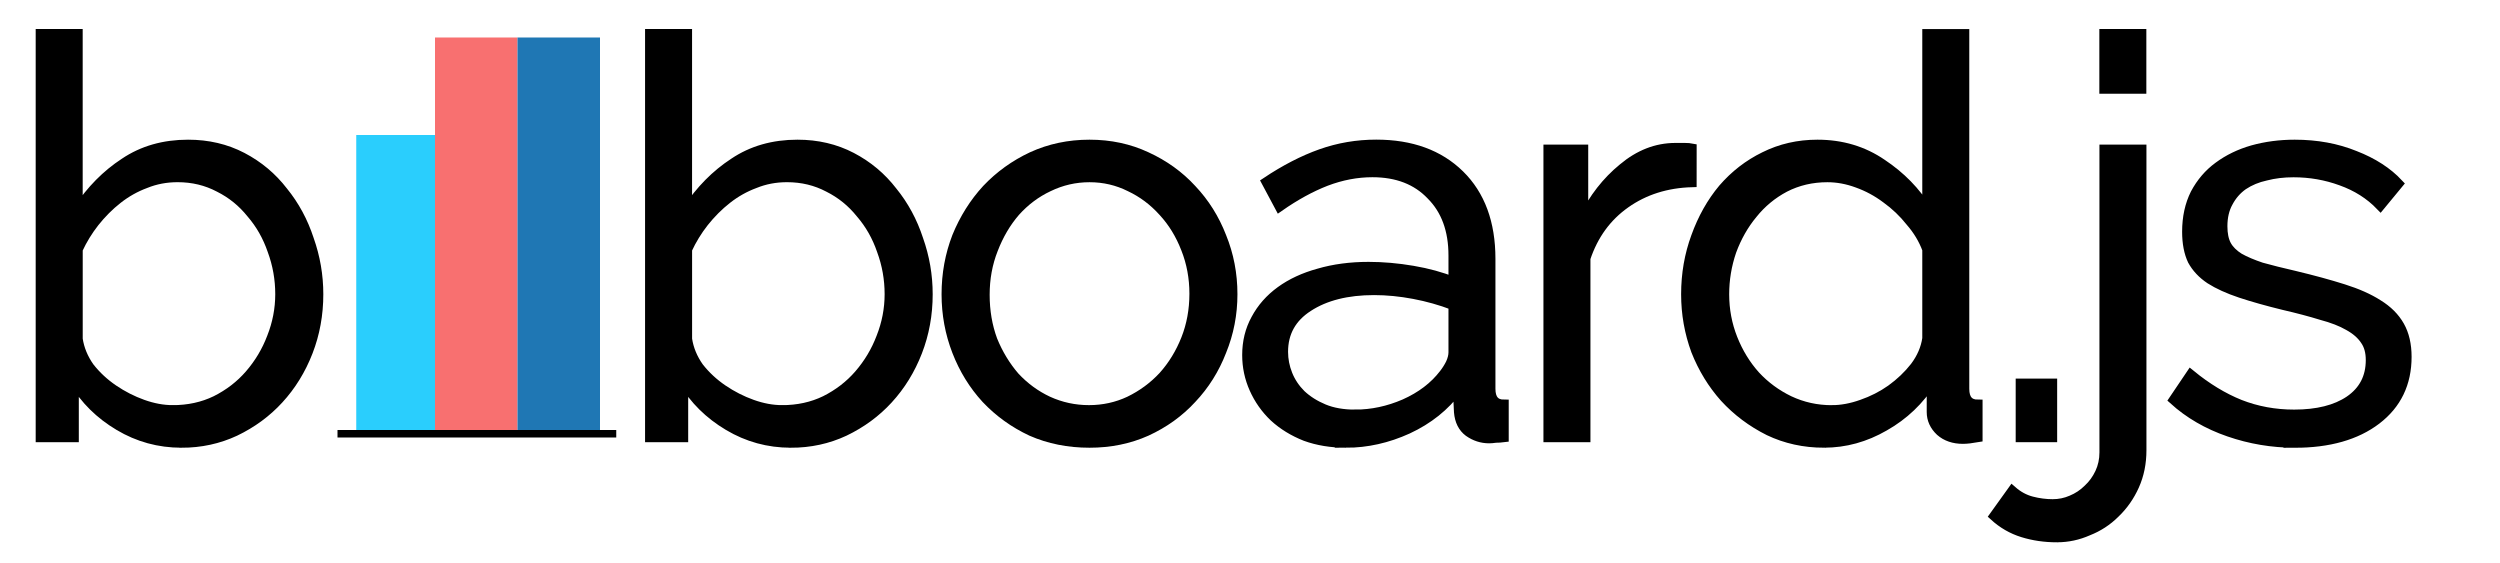
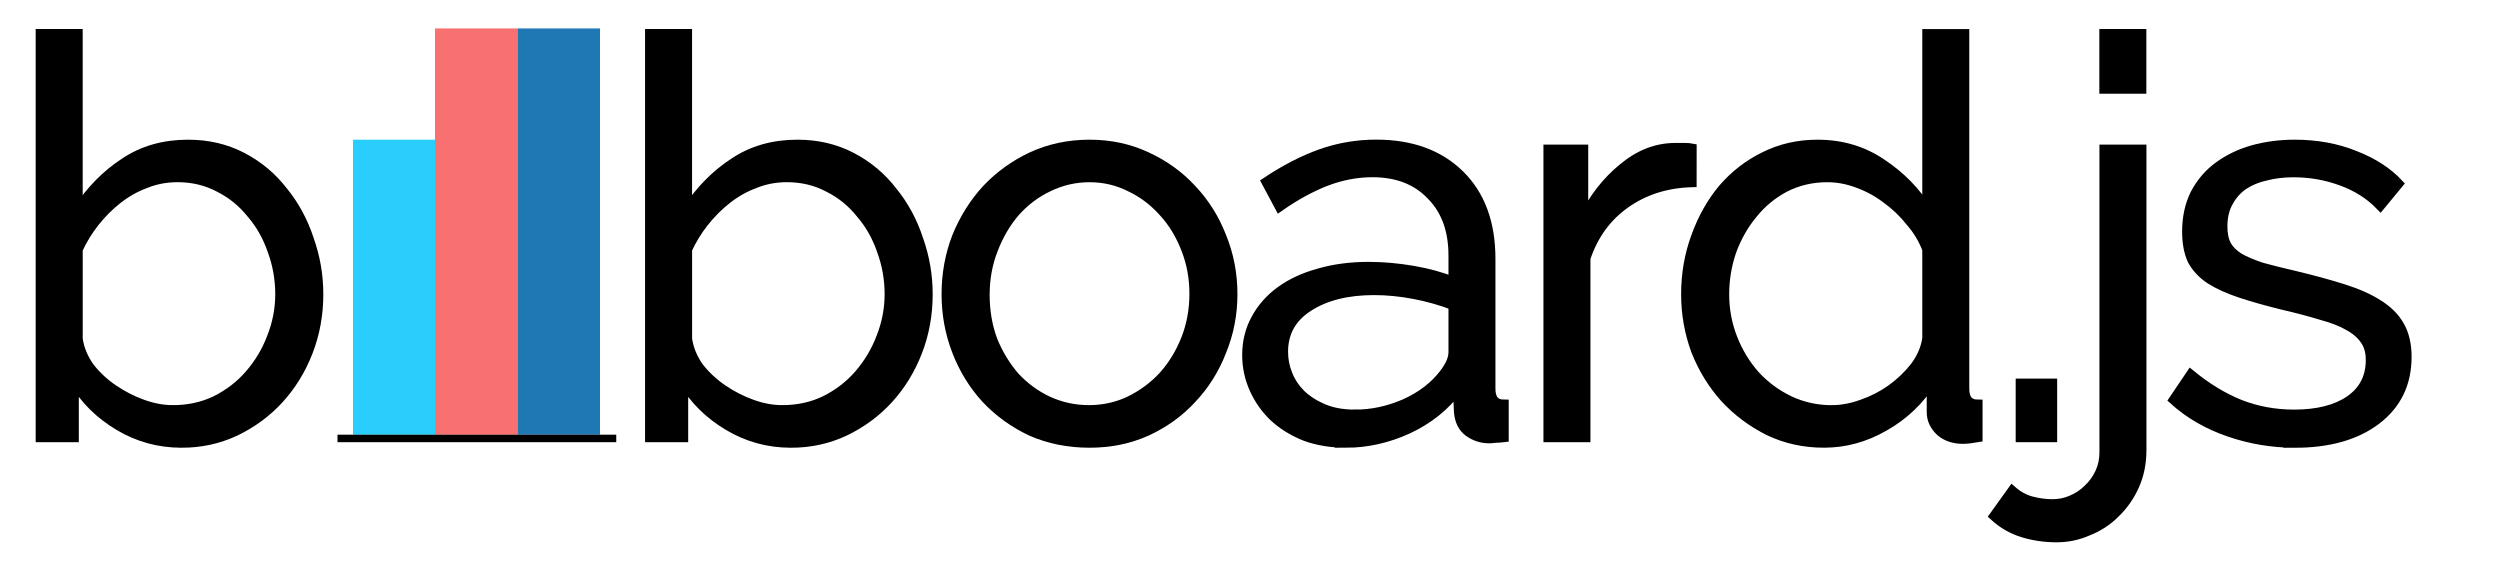
<svg xmlns="http://www.w3.org/2000/svg" version="1.1" x="0px" y="0px" viewBox="28.5 45 80 18" xml:space="preserve">
  <style type="text/css">
    rect {
        fill-opacity:1;
        stroke-width:0.10;
    }

    path {
        fill: #000;
        stroke:#000;
        stroke-width:0.3px;
        stroke-linecap:butt;
        stroke-linejoin:miter;
        stroke-opacity:1;
    }
    </style>
  <g>
    <g aria-label="b">
      <path d="m 34.306,59.177 q -1.08,0 -2,-0.549 -0.92,-0.549 -1.434,-1.416 V 59 H 29.792 V 46.079 h 1.204 V 51.708 q 0.62,-0.938 1.487,-1.504 0.867,-0.584 2.035,-0.584 0.956,0 1.735,0.407 0.779,0.407 1.31,1.097 0.549,0.673 0.832,1.54 0.301,0.85 0.301,1.752 0,0.974 -0.336,1.841 -0.336,0.867 -0.938,1.522 -0.584,0.637 -1.398,1.027 -0.796,0.372 -1.717,0.372 z m -0.283,-1.062 q 0.761,0 1.381,-0.301 0.637,-0.319 1.08,-0.832 0.46,-0.531 0.708,-1.186 0.266,-0.673 0.266,-1.381 0,-0.726 -0.248,-1.398 -0.23,-0.673 -0.673,-1.186 -0.425,-0.531 -1.027,-0.832 -0.602,-0.319 -1.327,-0.319 -0.549,0 -1.027,0.195 -0.478,0.177 -0.885,0.496 -0.407,0.319 -0.743,0.743 -0.319,0.407 -0.531,0.867 v 2.867 q 0.071,0.478 0.372,0.903 0.319,0.407 0.761,0.708 0.443,0.301 0.938,0.478 0.496,0.177 0.956,0.177 z" />
    </g>
    <g aria-label="board.js">
      <path d="m 53.806,59.177 q -1.08,0 -2,-0.549 -0.92,-0.549 -1.434,-1.416 V 59 H 49.292 V 46.079 h 1.204 V 51.708 q 0.62,-0.938 1.487,-1.504 0.867,-0.584 2.035,-0.584 0.956,0 1.735,0.407 0.779,0.407 1.31,1.097 0.549,0.673 0.832,1.54 0.301,0.85 0.301,1.752 0,0.974 -0.336,1.841 -0.336,0.867 -0.938,1.522 -0.584,0.637 -1.398,1.027 -0.796,0.372 -1.717,0.372 z m -0.283,-1.062 q 0.761,0 1.381,-0.301 0.637,-0.319 1.08,-0.832 0.46,-0.531 0.708,-1.186 0.266,-0.673 0.266,-1.381 0,-0.726 -0.248,-1.398 -0.23,-0.673 -0.673,-1.186 -0.425,-0.531 -1.027,-0.832 -0.602,-0.319 -1.327,-0.319 -0.549,0 -1.027,0.195 -0.478,0.177 -0.885,0.496 -0.407,0.319 -0.743,0.743 -0.319,0.407 -0.531,0.867 v 2.867 q 0.071,0.478 0.372,0.903 0.319,0.407 0.761,0.708 0.443,0.301 0.938,0.478 0.496,0.177 0.956,0.177 z" />
      <path d="m 63.364,59.177 q -1.009,0 -1.859,-0.372 -0.832,-0.389 -1.451,-1.044 -0.602,-0.655 -0.938,-1.522 -0.336,-0.867 -0.336,-1.823 0,-0.974 0.336,-1.841 0.354,-0.867 0.956,-1.522 0.62,-0.655 1.451,-1.044 0.85,-0.389 1.841,-0.389 0.991,0 1.823,0.389 0.85,0.389 1.451,1.044 0.62,0.655 0.956,1.522 0.354,0.867 0.354,1.841 0,0.956 -0.354,1.823 -0.336,0.867 -0.956,1.522 -0.602,0.655 -1.451,1.044 -0.832,0.372 -1.823,0.372 z m -3.345,-4.744 q 0,0.779 0.248,1.451 0.266,0.655 0.708,1.168 0.46,0.496 1.062,0.779 0.62,0.283 1.31,0.283 0.69,0 1.292,-0.283 0.62,-0.301 1.08,-0.796 0.46,-0.513 0.726,-1.186 0.266,-0.673 0.266,-1.451 0,-0.761 -0.266,-1.434 -0.266,-0.69 -0.726,-1.186 -0.46,-0.513 -1.062,-0.796 -0.602,-0.301 -1.292,-0.301 -0.69,0 -1.31,0.301 -0.602,0.283 -1.062,0.796 -0.443,0.513 -0.708,1.204 -0.266,0.673 -0.266,1.451 z" />
      <path d="m 71.568,59.177 q -0.708,0 -1.292,-0.212 -0.584,-0.23 -1.009,-0.62 -0.407,-0.389 -0.637,-0.903 -0.23,-0.513 -0.23,-1.08 0,-0.637 0.283,-1.151 0.283,-0.531 0.796,-0.903 0.513,-0.372 1.221,-0.566 0.726,-0.212 1.593,-0.212 0.69,0 1.416,0.124 0.726,0.124 1.292,0.354 v -0.832 q 0,-1.221 -0.708,-1.929 -0.69,-0.726 -1.876,-0.726 -0.743,0 -1.487,0.283 -0.726,0.283 -1.487,0.814 l -0.425,-0.796 q 0.903,-0.602 1.752,-0.903 0.85,-0.301 1.77,-0.301 1.681,0 2.673,0.974 0.991,0.974 0.991,2.69 v 4.16 q 0,0.496 0.425,0.496 V 59 q -0.142,0.018 -0.266,0.018 -0.124,0.018 -0.212,0.018 -0.354,0 -0.655,-0.212 -0.283,-0.212 -0.319,-0.637 l -0.035,-0.726 q -0.602,0.814 -1.593,1.274 -0.974,0.443 -1.982,0.443 z m 0.301,-0.92 q 0.796,0 1.575,-0.336 0.796,-0.354 1.257,-0.956 0.124,-0.159 0.212,-0.336 0.088,-0.195 0.088,-0.354 v -1.504 q -0.602,-0.23 -1.257,-0.354 -0.655,-0.124 -1.274,-0.124 -1.292,0 -2.106,0.531 -0.796,0.513 -0.796,1.434 0,0.372 0.142,0.726 0.142,0.354 0.425,0.637 0.301,0.283 0.726,0.46 0.425,0.177 1.009,0.177 z" />
      <path d="m 82.642,50.84 q -1.221,0.035 -2.124,0.673 -0.903,0.637 -1.274,1.752 V 59 h -1.204 v -9.222 h 1.133 v 2.212 q 0.478,-0.974 1.257,-1.611 0.779,-0.655 1.682,-0.655 0.159,0 0.301,0 0.142,0 0.23,0.018 z" />
      <path d="m 86.871,59.177 q -0.956,0 -1.77,-0.389 -0.814,-0.407 -1.416,-1.062 -0.584,-0.655 -0.92,-1.504 -0.319,-0.867 -0.319,-1.805 0,-0.974 0.319,-1.841 0.319,-0.885 0.867,-1.54 0.566,-0.655 1.327,-1.027 0.779,-0.389 1.699,-0.389 1.168,0 2.071,0.62 0.903,0.602 1.434,1.469 v -5.629 h 1.204 V 57.442 q 0,0.496 0.425,0.496 V 59 q -0.301,0.053 -0.478,0.053 -0.443,0 -0.726,-0.248 -0.283,-0.266 -0.283,-0.62 v -0.974 q -0.566,0.903 -1.504,1.434 -0.92,0.531 -1.929,0.531 z m 0.248,-1.062 q 0.46,0 0.956,-0.177 0.513,-0.177 0.938,-0.478 0.443,-0.319 0.761,-0.726 0.319,-0.425 0.389,-0.903 V 52.982 q -0.177,-0.478 -0.531,-0.885 -0.336,-0.425 -0.779,-0.743 -0.425,-0.319 -0.92,-0.496 -0.478,-0.177 -0.956,-0.177 -0.743,0 -1.363,0.319 -0.602,0.319 -1.027,0.85 -0.425,0.513 -0.673,1.186 -0.23,0.673 -0.23,1.381 0,0.743 0.266,1.416 0.266,0.673 0.726,1.186 0.46,0.496 1.08,0.796 0.637,0.301 1.363,0.301 z" />
      <path d="m 93.152,59 v -1.735 h 1.027 V 59 Z" />
      <path d="m 94.325,62.204 q -0.584,0 -1.097,-0.159 -0.513,-0.159 -0.92,-0.531 l 0.584,-0.814 q 0.283,0.248 0.62,0.336 0.336,0.088 0.673,0.088 0.319,0 0.602,-0.124 0.301,-0.124 0.531,-0.354 0.23,-0.212 0.372,-0.513 0.142,-0.301 0.142,-0.655 v -9.7 h 1.204 v 9.629 q 0,0.62 -0.23,1.133 -0.23,0.513 -0.62,0.885 -0.372,0.372 -0.867,0.566 -0.478,0.212 -0.991,0.212 z m 1.504,-14.355 v -1.77 h 1.204 V 47.849 Z" />
      <path d="m 101.929,59.177 q -1.08,0 -2.106,-0.354 -1.027,-0.354 -1.77,-1.027 l 0.549,-0.814 q 0.779,0.637 1.575,0.956 0.814,0.319 1.735,0.319 1.115,0 1.77,-0.443 0.673,-0.46 0.673,-1.292 0,-0.389 -0.177,-0.637 -0.177,-0.266 -0.531,-0.46 -0.336,-0.195 -0.867,-0.336 -0.513,-0.159 -1.204,-0.319 -0.796,-0.195 -1.381,-0.389 -0.584,-0.195 -0.974,-0.443 -0.372,-0.248 -0.566,-0.602 -0.177,-0.372 -0.177,-0.92 0,-0.69 0.266,-1.221 0.283,-0.531 0.743,-0.867 0.478,-0.354 1.097,-0.531 0.637,-0.177 1.345,-0.177 1.062,0 1.929,0.354 0.867,0.336 1.398,0.903 l -0.584,0.708 q -0.513,-0.531 -1.257,-0.796 -0.726,-0.266 -1.522,-0.266 -0.478,0 -0.885,0.106 -0.407,0.088 -0.726,0.301 -0.301,0.212 -0.478,0.549 -0.177,0.319 -0.177,0.761 0,0.372 0.124,0.602 0.124,0.23 0.407,0.407 0.283,0.159 0.708,0.301 0.443,0.124 1.062,0.266 0.885,0.212 1.558,0.425 0.673,0.212 1.115,0.496 0.46,0.283 0.69,0.69 0.23,0.407 0.23,0.991 0,1.274 -0.974,2.018 -0.974,0.743 -2.62,0.743 z" />
    </g>
-     <g aria-label="ill" transform="matrix(0.8,0,0,0.8,21.1,5.6)">
-       <rect style="fill:#2acefd" x="23.5" y="54.65" width="3.3" height="11.8" />
-       <rect style="fill:#f87070" x="26.65" y="50.75" width="3.3" height="15.8" />
-       <rect style="fill:#1f77b4" x="29.95" y="50.75" width="3.3" height="15.8" />
+     <g aria-label="ill" transform="matrix(0.8,0,0,0.8,21.1,5.75)">
+       <rect style="fill:#2acefd" x="23.37" y="54.65" width="3.3" height="11.8" />
+       <rect style="fill:#f87070" x="26.65" y="50.2" width="3.3" height="16.25" />
+       <rect style="fill:#1f77b4" x="29.95" y="50.2" width="3.3" height="16.25" />
      <path d="M 22.75,66.6 H 33.9" />
    </g>
  </g>
</svg>
